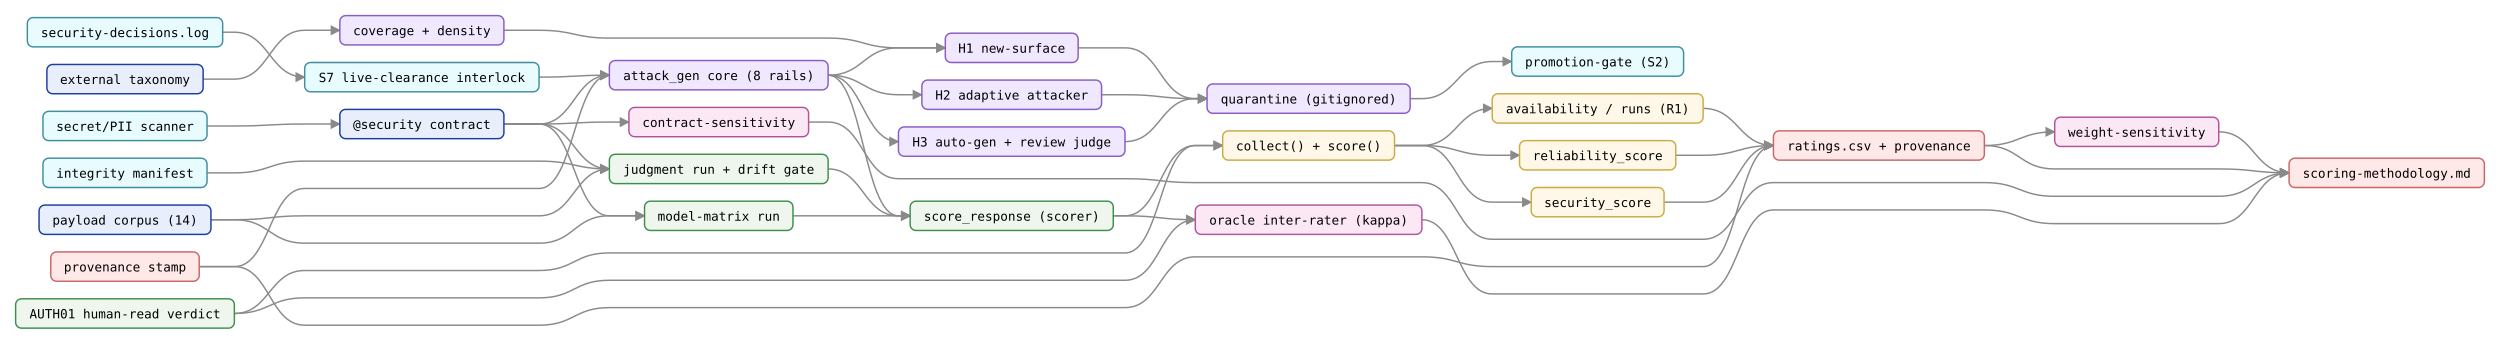
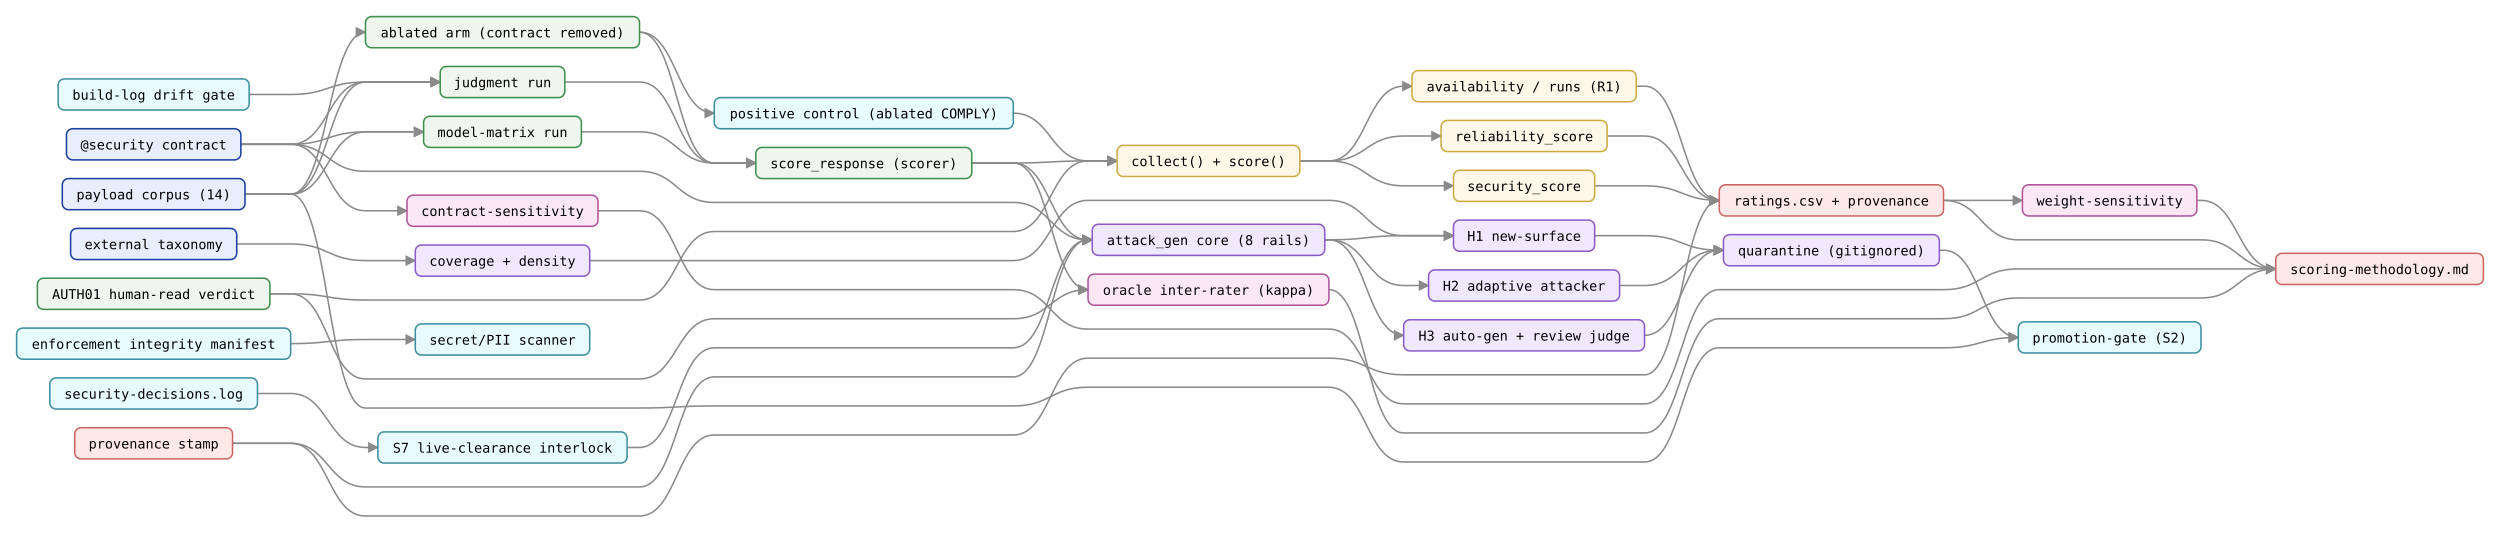
- <svg xmlns="http://www.w3.org/2000/svg" viewBox="0 0 2560 354" width="2560" height="354" font-family="monospace">
+ <svg xmlns="http://www.w3.org/2000/svg" viewBox="0 0 2408 518" width="2408" height="518" font-family="monospace">
  <defs>
    <marker id="arrow" viewBox="0 0 10 10" refX="9" refY="5" markerWidth="7" markerHeight="7" orient="auto-start-reverse">
      <polygon points="0,0 10,5 0,10" fill="#8a8a8a" />
    </marker>
  </defs>
-   <path d="M848,77 C884,77 884,49 920,49 L968,49" fill="none" stroke="#8a8a8a" stroke-width="1.5" marker-end="url(#arrow)" />
-   <path d="M848,77 C884,77 884,97 920,97 L944,97" fill="none" stroke="#8a8a8a" stroke-width="1.5" marker-end="url(#arrow)" />
-   <path d="M848,77 C884,77 884,145 920,145" fill="none" stroke="#8a8a8a" stroke-width="1.5" marker-end="url(#arrow)" />
-   <path d="M848,77 C884,77 884,221 920,221 L932,221" fill="none" stroke="#8a8a8a" stroke-width="1.5" marker-end="url(#arrow)" />
-   <path d="M240,321 C276,321 276,277 312,277 L552,277 C588,277 588,259 624,259 L848,259 L920,259 L1152,259 C1188,259 1188,149 1224,149 L1252,149" fill="none" stroke="#8a8a8a" stroke-width="1.5" marker-end="url(#arrow)" />
-   <path d="M240,321 C276,321 276,305 312,305 L552,305 C588,305 588,287 624,287 L848,287 L920,287 L1152,287 C1188,287 1188,225 1224,225" fill="none" stroke="#8a8a8a" stroke-width="1.5" marker-end="url(#arrow)" />
-   <path d="M1744,111 C1780,111 1780,149 1816,149" fill="none" stroke="#8a8a8a" stroke-width="1.5" marker-end="url(#arrow)" />
-   <path d="M1428,149 L1456,149 C1492,149 1492,111 1528,111" fill="none" stroke="#8a8a8a" stroke-width="1.5" marker-end="url(#arrow)" />
-   <path d="M1428,149 L1456,149 C1492,149 1492,159 1528,159 L1556,159" fill="none" stroke="#8a8a8a" stroke-width="1.5" marker-end="url(#arrow)" />
-   <path d="M1428,149 L1456,149 C1492,149 1492,207 1528,207 L1568,207" fill="none" stroke="#8a8a8a" stroke-width="1.5" marker-end="url(#arrow)" />
-   <path d="M516,127 L552,127 C588,127 588,77 624,77" fill="none" stroke="#8a8a8a" stroke-width="1.5" marker-end="url(#arrow)" />
-   <path d="M516,127 L552,127 C588,127 588,125 624,125 L644,125" fill="none" stroke="#8a8a8a" stroke-width="1.5" marker-end="url(#arrow)" />
-   <path d="M516,127 L552,127 C588,127 588,173 624,173" fill="none" stroke="#8a8a8a" stroke-width="1.5" marker-end="url(#arrow)" />
-   <path d="M516,127 L552,127 C588,127 588,221 624,221 L660,221" fill="none" stroke="#8a8a8a" stroke-width="1.5" marker-end="url(#arrow)" />
-   <path d="M828,125 L848,125 C884,125 884,183 920,183 L1152,183 C1188,183 1188,187 1224,187 L1456,187 C1492,187 1492,245 1528,245 L1744,245 C1780,245 1780,187 1816,187 L2032,187 C2068,187 2068,201 2104,201 L2272,201 C2308,201 2308,177 2344,177" fill="none" stroke="#8a8a8a" stroke-width="1.5" marker-end="url(#arrow)" />
-   <path d="M516,31 L552,31 C588,31 588,39 624,39 L848,39 C884,39 884,49 920,49 L968,49" fill="none" stroke="#8a8a8a" stroke-width="1.5" marker-end="url(#arrow)" />
-   <path d="M1104,49 L1152,49 C1188,49 1188,101 1224,101 L1236,101" fill="none" stroke="#8a8a8a" stroke-width="1.5" marker-end="url(#arrow)" />
-   <path d="M1128,97 L1152,97 C1188,97 1188,101 1224,101 L1236,101" fill="none" stroke="#8a8a8a" stroke-width="1.5" marker-end="url(#arrow)" />
-   <path d="M1152,145 C1188,145 1188,101 1224,101 L1236,101" fill="none" stroke="#8a8a8a" stroke-width="1.5" marker-end="url(#arrow)" />
-   <path d="M212,177 L240,177 C276,177 276,165 312,165 L552,165 C588,165 588,173 624,173" fill="none" stroke="#8a8a8a" stroke-width="1.5" marker-end="url(#arrow)" />
-   <path d="M848,173 C884,173 884,221 920,221 L932,221" fill="none" stroke="#8a8a8a" stroke-width="1.5" marker-end="url(#arrow)" />
-   <path d="M812,221 L848,221 L920,221 L932,221" fill="none" stroke="#8a8a8a" stroke-width="1.5" marker-end="url(#arrow)" />
-   <path d="M1456,225 C1492,225 1492,301 1528,301 L1744,301 C1780,301 1780,215 1816,215 L2032,215 C2068,215 2068,229 2104,229 L2272,229 C2308,229 2308,177 2344,177" fill="none" stroke="#8a8a8a" stroke-width="1.5" marker-end="url(#arrow)" />
-   <path d="M216,225 L240,225 C276,225 276,221 312,221 L552,221 C588,221 588,173 624,173" fill="none" stroke="#8a8a8a" stroke-width="1.5" marker-end="url(#arrow)" />
-   <path d="M216,225 L240,225 C276,225 276,249 312,249 L552,249 C588,249 588,221 624,221 L660,221" fill="none" stroke="#8a8a8a" stroke-width="1.5" marker-end="url(#arrow)" />
-   <path d="M204,273 L240,273 C276,273 276,193 312,193 L552,193 C588,193 588,77 624,77" fill="none" stroke="#8a8a8a" stroke-width="1.5" marker-end="url(#arrow)" />
-   <path d="M204,273 L240,273 C276,273 276,333 312,333 L552,333 C588,333 588,315 624,315 L848,315 L920,315 L1152,315 C1188,315 1188,263 1224,263 L1456,263 C1492,263 1492,273 1528,273 L1744,273 C1780,273 1780,149 1816,149" fill="none" stroke="#8a8a8a" stroke-width="1.5" marker-end="url(#arrow)" />
-   <path d="M1444,101 L1456,101 C1492,101 1492,63 1528,63 L1548,63" fill="none" stroke="#8a8a8a" stroke-width="1.5" marker-end="url(#arrow)" />
-   <path d="M2032,149 C2068,149 2068,173 2104,173 L2272,173 C2308,173 2308,177 2344,177" fill="none" stroke="#8a8a8a" stroke-width="1.5" marker-end="url(#arrow)" />
-   <path d="M2032,149 C2068,149 2068,135 2104,135" fill="none" stroke="#8a8a8a" stroke-width="1.5" marker-end="url(#arrow)" />
-   <path d="M1716,159 L1744,159 C1780,159 1780,149 1816,149" fill="none" stroke="#8a8a8a" stroke-width="1.5" marker-end="url(#arrow)" />
-   <path d="M552,79 C588,79 588,77 624,77" fill="none" stroke="#8a8a8a" stroke-width="1.5" marker-end="url(#arrow)" />
-   <path d="M212,129 L240,129 C276,129 276,127 312,127 L348,127" fill="none" stroke="#8a8a8a" stroke-width="1.5" marker-end="url(#arrow)" />
-   <path d="M1140,221 L1152,221 C1188,221 1188,149 1224,149 L1252,149" fill="none" stroke="#8a8a8a" stroke-width="1.5" marker-end="url(#arrow)" />
-   <path d="M1140,221 L1152,221 C1188,221 1188,225 1224,225" fill="none" stroke="#8a8a8a" stroke-width="1.5" marker-end="url(#arrow)" />
-   <path d="M228,33 L240,33 C276,33 276,79 312,79" fill="none" stroke="#8a8a8a" stroke-width="1.5" marker-end="url(#arrow)" />
-   <path d="M1704,207 L1744,207 C1780,207 1780,149 1816,149" fill="none" stroke="#8a8a8a" stroke-width="1.5" marker-end="url(#arrow)" />
-   <path d="M208,81 L240,81 C276,81 276,31 312,31 L348,31" fill="none" stroke="#8a8a8a" stroke-width="1.5" marker-end="url(#arrow)" />
-   <path d="M2272,135 C2308,135 2308,177 2344,177" fill="none" stroke="#8a8a8a" stroke-width="1.5" marker-end="url(#arrow)" />
-   <rect x="624" y="62" width="224" height="30" rx="6" fill="#f0e8ff" stroke="#8a5cc6" stroke-width="1.5" />
-   <text x="736" y="82" font-size="13" text-anchor="middle" fill="#000000">attack_gen core (8 rails)</text>
-   <rect x="16" y="306" width="224" height="30" rx="6" fill="#eef6ee" stroke="#3f8f4f" stroke-width="1.5" />
-   <text x="128" y="326" font-size="13" text-anchor="middle" fill="#000000">AUTH01 human-read verdict</text>
-   <rect x="1528" y="96" width="216" height="30" rx="6" fill="#fff8e8" stroke="#ccaa44" stroke-width="1.5" />
-   <text x="1636" y="116" font-size="13" text-anchor="middle" fill="#000000">availability / runs (R1)</text>
-   <rect x="1252" y="134" width="176" height="30" rx="6" fill="#fff8e8" stroke="#ccaa44" stroke-width="1.5" />
-   <text x="1340" y="154" font-size="13" text-anchor="middle" fill="#000000">collect() + score()</text>
-   <rect x="348" y="112" width="168" height="30" rx="6" fill="#e8eefb" stroke="#1b3fa0" stroke-width="1.5" />
-   <text x="432" y="132" font-size="13" text-anchor="middle" fill="#000000">@security contract</text>
-   <rect x="644" y="110" width="184" height="30" rx="6" fill="#fbe8f4" stroke="#b0559a" stroke-width="1.5" />
-   <text x="736" y="130" font-size="13" text-anchor="middle" fill="#000000">contract-sensitivity</text>
-   <rect x="348" y="16" width="168" height="30" rx="6" fill="#f0e8ff" stroke="#8a5cc6" stroke-width="1.5" />
-   <text x="432" y="36" font-size="13" text-anchor="middle" fill="#000000">coverage + density</text>
-   <rect x="968" y="34" width="136" height="30" rx="6" fill="#f0e8ff" stroke="#8a5cc6" stroke-width="1.5" />
-   <text x="1036" y="54" font-size="13" text-anchor="middle" fill="#000000">H1 new-surface</text>
-   <rect x="944" y="82" width="184" height="30" rx="6" fill="#f0e8ff" stroke="#8a5cc6" stroke-width="1.5" />
-   <text x="1036" y="102" font-size="13" text-anchor="middle" fill="#000000">H2 adaptive attacker</text>
-   <rect x="920" y="130" width="232" height="30" rx="6" fill="#f0e8ff" stroke="#8a5cc6" stroke-width="1.5" />
-   <text x="1036" y="150" font-size="13" text-anchor="middle" fill="#000000">H3 auto-gen + review judge</text>
-   <rect x="44" y="162" width="168" height="30" rx="6" fill="#e8fbff" stroke="#3f8f9f" stroke-width="1.5" />
-   <text x="128" y="182" font-size="13" text-anchor="middle" fill="#000000">integrity manifest</text>
-   <rect x="624" y="158" width="224" height="30" rx="6" fill="#eef6ee" stroke="#3f8f4f" stroke-width="1.5" />
-   <text x="736" y="178" font-size="13" text-anchor="middle" fill="#000000">judgment run + drift gate</text>
-   <rect x="660" y="206" width="152" height="30" rx="6" fill="#eef6ee" stroke="#3f8f4f" stroke-width="1.5" />
-   <text x="736" y="226" font-size="13" text-anchor="middle" fill="#000000">model-matrix run</text>
-   <rect x="2344" y="162" width="200" height="30" rx="6" fill="#ffe8e8" stroke="#cc6666" stroke-width="1.5" />
-   <text x="2444" y="182" font-size="13" text-anchor="middle" fill="#000000">scoring-methodology.md</text>
-   <rect x="1224" y="210" width="232" height="30" rx="6" fill="#fbe8f4" stroke="#b0559a" stroke-width="1.5" />
-   <text x="1340" y="230" font-size="13" text-anchor="middle" fill="#000000">oracle inter-rater (kappa)</text>
-   <rect x="40" y="210" width="176" height="30" rx="6" fill="#e8eefb" stroke="#1b3fa0" stroke-width="1.5" />
-   <text x="128" y="230" font-size="13" text-anchor="middle" fill="#000000">payload corpus (14)</text>
-   <rect x="1548" y="48" width="176" height="30" rx="6" fill="#e8fbff" stroke="#3f8f9f" stroke-width="1.5" />
-   <text x="1636" y="68" font-size="13" text-anchor="middle" fill="#000000">promotion-gate (S2)</text>
-   <rect x="52" y="258" width="152" height="30" rx="6" fill="#ffe8e8" stroke="#cc6666" stroke-width="1.5" />
-   <text x="128" y="278" font-size="13" text-anchor="middle" fill="#000000">provenance stamp</text>
-   <rect x="1236" y="86" width="208" height="30" rx="6" fill="#f0e8ff" stroke="#8a5cc6" stroke-width="1.5" />
-   <text x="1340" y="106" font-size="13" text-anchor="middle" fill="#000000">quarantine (gitignored)</text>
-   <rect x="1816" y="134" width="216" height="30" rx="6" fill="#ffe8e8" stroke="#cc6666" stroke-width="1.5" />
-   <text x="1924" y="154" font-size="13" text-anchor="middle" fill="#000000">ratings.csv + provenance</text>
-   <rect x="1556" y="144" width="160" height="30" rx="6" fill="#fff8e8" stroke="#ccaa44" stroke-width="1.5" />
-   <text x="1636" y="164" font-size="13" text-anchor="middle" fill="#000000">reliability_score</text>
-   <rect x="312" y="64" width="240" height="30" rx="6" fill="#e8fbff" stroke="#3f8f9f" stroke-width="1.5" />
-   <text x="432" y="84" font-size="13" text-anchor="middle" fill="#000000">S7 live-clearance interlock</text>
-   <rect x="44" y="114" width="168" height="30" rx="6" fill="#e8fbff" stroke="#3f8f9f" stroke-width="1.5" />
-   <text x="128" y="134" font-size="13" text-anchor="middle" fill="#000000">secret/PII scanner</text>
-   <rect x="932" y="206" width="208" height="30" rx="6" fill="#eef6ee" stroke="#3f8f4f" stroke-width="1.5" />
-   <text x="1036" y="226" font-size="13" text-anchor="middle" fill="#000000">score_response (scorer)</text>
-   <rect x="28" y="18" width="200" height="30" rx="6" fill="#e8fbff" stroke="#3f8f9f" stroke-width="1.5" />
-   <text x="128" y="38" font-size="13" text-anchor="middle" fill="#000000">security-decisions.log</text>
-   <rect x="1568" y="192" width="136" height="30" rx="6" fill="#fff8e8" stroke="#ccaa44" stroke-width="1.5" />
-   <text x="1636" y="212" font-size="13" text-anchor="middle" fill="#000000">security_score</text>
-   <rect x="48" y="66" width="160" height="30" rx="6" fill="#e8eefb" stroke="#1b3fa0" stroke-width="1.5" />
-   <text x="128" y="86" font-size="13" text-anchor="middle" fill="#000000">external taxonomy</text>
-   <rect x="2104" y="120" width="168" height="30" rx="6" fill="#fbe8f4" stroke="#b0559a" stroke-width="1.5" />
-   <text x="2188" y="140" font-size="13" text-anchor="middle" fill="#000000">weight-sensitivity</text>
+   <path d="M616,31 C652,31 652,109 688,109" fill="none" stroke="#8a8a8a" stroke-width="1.5" marker-end="url(#arrow)" />
+   <path d="M616,31 C652,31 652,157 688,157 L728,157" fill="none" stroke="#8a8a8a" stroke-width="1.5" marker-end="url(#arrow)" />
+   <path d="M1276,231 L1280,231 C1316,231 1316,227 1352,227 L1400,227" fill="none" stroke="#8a8a8a" stroke-width="1.5" marker-end="url(#arrow)" />
+   <path d="M1276,231 L1280,231 C1316,231 1316,275 1352,275 L1376,275" fill="none" stroke="#8a8a8a" stroke-width="1.5" marker-end="url(#arrow)" />
+   <path d="M1276,231 L1280,231 C1316,231 1316,323 1352,323" fill="none" stroke="#8a8a8a" stroke-width="1.5" marker-end="url(#arrow)" />
+   <path d="M260,283 L280,283 C316,283 316,289 352,289 L616,289 C652,289 652,223 688,223 L976,223 C1012,223 1012,155 1048,155 L1076,155" fill="none" stroke="#8a8a8a" stroke-width="1.5" marker-end="url(#arrow)" />
+   <path d="M260,283 L280,283 C316,283 316,365 352,365 L616,365 C652,365 652,307 688,307 L976,307 C1012,307 1012,279 1048,279" fill="none" stroke="#8a8a8a" stroke-width="1.5" marker-end="url(#arrow)" />
+   <path d="M1576,83 L1584,83 C1620,83 1620,193 1656,193" fill="none" stroke="#8a8a8a" stroke-width="1.5" marker-end="url(#arrow)" />
+   <path d="M1252,155 L1280,155 C1316,155 1316,83 1352,83 L1360,83" fill="none" stroke="#8a8a8a" stroke-width="1.5" marker-end="url(#arrow)" />
+   <path d="M1252,155 L1280,155 C1316,155 1316,131 1352,131 L1388,131" fill="none" stroke="#8a8a8a" stroke-width="1.5" marker-end="url(#arrow)" />
+   <path d="M1252,155 L1280,155 C1316,155 1316,179 1352,179 L1400,179" fill="none" stroke="#8a8a8a" stroke-width="1.5" marker-end="url(#arrow)" />
+   <path d="M232,139 L280,139 C316,139 316,165 352,165 L616,165 C652,165 652,195 688,195 L976,195 C1012,195 1012,231 1048,231 L1052,231" fill="none" stroke="#8a8a8a" stroke-width="1.5" marker-end="url(#arrow)" />
+   <path d="M232,139 L280,139 C316,139 316,203 352,203 L392,203" fill="none" stroke="#8a8a8a" stroke-width="1.5" marker-end="url(#arrow)" />
+   <path d="M232,139 L280,139 C316,139 316,79 352,79 L424,79" fill="none" stroke="#8a8a8a" stroke-width="1.5" marker-end="url(#arrow)" />
+   <path d="M232,139 L280,139 C316,139 316,127 352,127 L408,127" fill="none" stroke="#8a8a8a" stroke-width="1.5" marker-end="url(#arrow)" />
+   <path d="M576,203 L616,203 C652,203 652,279 688,279 L976,279 C1012,279 1012,317 1048,317 L1280,317 C1316,317 1316,389 1352,389 L1584,389 C1620,389 1620,279 1656,279 L1872,279 C1908,279 1908,259 1944,259 L2120,259 L2192,259" fill="none" stroke="#8a8a8a" stroke-width="1.5" marker-end="url(#arrow)" />
+   <path d="M568,251 L616,251 L688,251 L976,251 C1012,251 1012,193 1048,193 L1280,193 C1316,193 1316,227 1352,227 L1400,227" fill="none" stroke="#8a8a8a" stroke-width="1.5" marker-end="url(#arrow)" />
+   <path d="M240,91 L280,91 C316,91 316,79 352,79 L424,79" fill="none" stroke="#8a8a8a" stroke-width="1.5" marker-end="url(#arrow)" />
+   <path d="M1536,227 L1584,227 C1620,227 1620,241 1656,241 L1660,241" fill="none" stroke="#8a8a8a" stroke-width="1.5" marker-end="url(#arrow)" />
+   <path d="M1560,275 L1584,275 C1620,275 1620,241 1656,241 L1660,241" fill="none" stroke="#8a8a8a" stroke-width="1.5" marker-end="url(#arrow)" />
+   <path d="M1584,323 C1620,323 1620,241 1656,241 L1660,241" fill="none" stroke="#8a8a8a" stroke-width="1.5" marker-end="url(#arrow)" />
+   <path d="M280,331 C316,331 316,327 352,327 L400,327" fill="none" stroke="#8a8a8a" stroke-width="1.5" marker-end="url(#arrow)" />
+   <path d="M544,79 L616,79 C652,79 652,157 688,157 L728,157" fill="none" stroke="#8a8a8a" stroke-width="1.5" marker-end="url(#arrow)" />
+   <path d="M560,127 L616,127 C652,127 652,157 688,157 L728,157" fill="none" stroke="#8a8a8a" stroke-width="1.5" marker-end="url(#arrow)" />
+   <path d="M1280,279 C1316,279 1316,417 1352,417 L1584,417 C1620,417 1620,307 1656,307 L1872,307 C1908,307 1908,287 1944,287 L2120,287 C2156,287 2156,259 2192,259" fill="none" stroke="#8a8a8a" stroke-width="1.5" marker-end="url(#arrow)" />
+   <path d="M236,187 L280,187 C316,187 316,31 352,31" fill="none" stroke="#8a8a8a" stroke-width="1.5" marker-end="url(#arrow)" />
+   <path d="M236,187 L280,187 C316,187 316,79 352,79 L424,79" fill="none" stroke="#8a8a8a" stroke-width="1.5" marker-end="url(#arrow)" />
+   <path d="M236,187 L280,187 C316,187 316,127 352,127 L408,127" fill="none" stroke="#8a8a8a" stroke-width="1.5" marker-end="url(#arrow)" />
+   <path d="M236,187 L280,187 C316,187 316,393 352,393 L616,393 C652,393 652,391 688,391 L976,391 C1012,391 1012,373 1048,373 L1280,373 C1316,373 1316,445 1352,445 L1584,445 C1620,445 1620,335 1656,335 L1872,335 C1908,335 1908,325 1944,325" fill="none" stroke="#8a8a8a" stroke-width="1.5" marker-end="url(#arrow)" />
+   <path d="M976,109 C1012,109 1012,155 1048,155 L1076,155" fill="none" stroke="#8a8a8a" stroke-width="1.5" marker-end="url(#arrow)" />
+   <path d="M224,427 L280,427 C316,427 316,469 352,469 L616,469 C652,469 652,363 688,363 L976,363 C1012,363 1012,231 1048,231 L1052,231" fill="none" stroke="#8a8a8a" stroke-width="1.5" marker-end="url(#arrow)" />
+   <path d="M224,427 L280,427 C316,427 316,497 352,497 L616,497 C652,497 652,419 688,419 L976,419 C1012,419 1012,345 1048,345 L1280,345 C1316,345 1316,361 1352,361 L1584,361 C1620,361 1620,193 1656,193" fill="none" stroke="#8a8a8a" stroke-width="1.5" marker-end="url(#arrow)" />
+   <path d="M1868,241 L1872,241 C1908,241 1908,325 1944,325" fill="none" stroke="#8a8a8a" stroke-width="1.5" marker-end="url(#arrow)" />
+   <path d="M1872,193 C1908,193 1908,231 1944,231 L2120,231 C2156,231 2156,259 2192,259" fill="none" stroke="#8a8a8a" stroke-width="1.5" marker-end="url(#arrow)" />
+   <path d="M1872,193 L1944,193 L1948,193" fill="none" stroke="#8a8a8a" stroke-width="1.5" marker-end="url(#arrow)" />
+   <path d="M1548,131 L1584,131 C1620,131 1620,193 1656,193" fill="none" stroke="#8a8a8a" stroke-width="1.5" marker-end="url(#arrow)" />
+   <path d="M604,431 L616,431 C652,431 652,335 688,335 L976,335 C1012,335 1012,231 1048,231 L1052,231" fill="none" stroke="#8a8a8a" stroke-width="1.5" marker-end="url(#arrow)" />
+   <path d="M936,157 L976,157 C1012,157 1012,231 1048,231 L1052,231" fill="none" stroke="#8a8a8a" stroke-width="1.5" marker-end="url(#arrow)" />
+   <path d="M936,157 L976,157 C1012,157 1012,155 1048,155 L1076,155" fill="none" stroke="#8a8a8a" stroke-width="1.5" marker-end="url(#arrow)" />
+   <path d="M936,157 L976,157 C1012,157 1012,279 1048,279" fill="none" stroke="#8a8a8a" stroke-width="1.5" marker-end="url(#arrow)" />
+   <path d="M248,379 L280,379 C316,379 316,431 352,431 L364,431" fill="none" stroke="#8a8a8a" stroke-width="1.5" marker-end="url(#arrow)" />
+   <path d="M1536,179 L1584,179 C1620,179 1620,193 1656,193" fill="none" stroke="#8a8a8a" stroke-width="1.5" marker-end="url(#arrow)" />
+   <path d="M228,235 L280,235 C316,235 316,251 352,251 L400,251" fill="none" stroke="#8a8a8a" stroke-width="1.5" marker-end="url(#arrow)" />
+   <path d="M2116,193 L2120,193 C2156,193 2156,259 2192,259" fill="none" stroke="#8a8a8a" stroke-width="1.5" marker-end="url(#arrow)" />
+   <rect x="352" y="16" width="264" height="30" rx="6" fill="#eef6ee" stroke="#3f8f4f" stroke-width="1.5" />
+   <text x="484" y="36" font-size="13" text-anchor="middle" fill="#000000">ablated arm (contract removed)</text>
+   <rect x="1052" y="216" width="224" height="30" rx="6" fill="#f0e8ff" stroke="#8a5cc6" stroke-width="1.5" />
+   <text x="1164" y="236" font-size="13" text-anchor="middle" fill="#000000">attack_gen core (8 rails)</text>
+   <rect x="36" y="268" width="224" height="30" rx="6" fill="#eef6ee" stroke="#3f8f4f" stroke-width="1.5" />
+   <text x="148" y="288" font-size="13" text-anchor="middle" fill="#000000">AUTH01 human-read verdict</text>
+   <rect x="1360" y="68" width="216" height="30" rx="6" fill="#fff8e8" stroke="#ccaa44" stroke-width="1.5" />
+   <text x="1468" y="88" font-size="13" text-anchor="middle" fill="#000000">availability / runs (R1)</text>
+   <rect x="1076" y="140" width="176" height="30" rx="6" fill="#fff8e8" stroke="#ccaa44" stroke-width="1.5" />
+   <text x="1164" y="160" font-size="13" text-anchor="middle" fill="#000000">collect() + score()</text>
+   <rect x="64" y="124" width="168" height="30" rx="6" fill="#e8eefb" stroke="#1b3fa0" stroke-width="1.5" />
+   <text x="148" y="144" font-size="13" text-anchor="middle" fill="#000000">@security contract</text>
+   <rect x="392" y="188" width="184" height="30" rx="6" fill="#fbe8f4" stroke="#b0559a" stroke-width="1.5" />
+   <text x="484" y="208" font-size="13" text-anchor="middle" fill="#000000">contract-sensitivity</text>
+   <rect x="400" y="236" width="168" height="30" rx="6" fill="#f0e8ff" stroke="#8a5cc6" stroke-width="1.5" />
+   <text x="484" y="256" font-size="13" text-anchor="middle" fill="#000000">coverage + density</text>
+   <rect x="56" y="76" width="184" height="30" rx="6" fill="#e8fbff" stroke="#3f8f9f" stroke-width="1.5" />
+   <text x="148" y="96" font-size="13" text-anchor="middle" fill="#000000">build-log drift gate</text>
+   <rect x="1400" y="212" width="136" height="30" rx="6" fill="#f0e8ff" stroke="#8a5cc6" stroke-width="1.5" />
+   <text x="1468" y="232" font-size="13" text-anchor="middle" fill="#000000">H1 new-surface</text>
+   <rect x="1376" y="260" width="184" height="30" rx="6" fill="#f0e8ff" stroke="#8a5cc6" stroke-width="1.5" />
+   <text x="1468" y="280" font-size="13" text-anchor="middle" fill="#000000">H2 adaptive attacker</text>
+   <rect x="1352" y="308" width="232" height="30" rx="6" fill="#f0e8ff" stroke="#8a5cc6" stroke-width="1.5" />
+   <text x="1468" y="328" font-size="13" text-anchor="middle" fill="#000000">H3 auto-gen + review judge</text>
+   <rect x="16" y="316" width="264" height="30" rx="6" fill="#e8fbff" stroke="#3f8f9f" stroke-width="1.5" />
+   <text x="148" y="336" font-size="13" text-anchor="middle" fill="#000000">enforcement integrity manifest</text>
+   <rect x="424" y="64" width="120" height="30" rx="6" fill="#eef6ee" stroke="#3f8f4f" stroke-width="1.5" />
+   <text x="484" y="84" font-size="13" text-anchor="middle" fill="#000000">judgment run</text>
+   <rect x="408" y="112" width="152" height="30" rx="6" fill="#eef6ee" stroke="#3f8f4f" stroke-width="1.5" />
+   <text x="484" y="132" font-size="13" text-anchor="middle" fill="#000000">model-matrix run</text>
+   <rect x="2192" y="244" width="200" height="30" rx="6" fill="#ffe8e8" stroke="#cc6666" stroke-width="1.5" />
+   <text x="2292" y="264" font-size="13" text-anchor="middle" fill="#000000">scoring-methodology.md</text>
+   <rect x="1048" y="264" width="232" height="30" rx="6" fill="#fbe8f4" stroke="#b0559a" stroke-width="1.5" />
+   <text x="1164" y="284" font-size="13" text-anchor="middle" fill="#000000">oracle inter-rater (kappa)</text>
+   <rect x="60" y="172" width="176" height="30" rx="6" fill="#e8eefb" stroke="#1b3fa0" stroke-width="1.5" />
+   <text x="148" y="192" font-size="13" text-anchor="middle" fill="#000000">payload corpus (14)</text>
+   <rect x="688" y="94" width="288" height="30" rx="6" fill="#e8fbff" stroke="#3f8f9f" stroke-width="1.5" />
+   <text x="832" y="114" font-size="13" text-anchor="middle" fill="#000000">positive control (ablated COMPLY)</text>
+   <rect x="1944" y="310" width="176" height="30" rx="6" fill="#e8fbff" stroke="#3f8f9f" stroke-width="1.5" />
+   <text x="2032" y="330" font-size="13" text-anchor="middle" fill="#000000">promotion-gate (S2)</text>
+   <rect x="72" y="412" width="152" height="30" rx="6" fill="#ffe8e8" stroke="#cc6666" stroke-width="1.5" />
+   <text x="148" y="432" font-size="13" text-anchor="middle" fill="#000000">provenance stamp</text>
+   <rect x="1660" y="226" width="208" height="30" rx="6" fill="#f0e8ff" stroke="#8a5cc6" stroke-width="1.5" />
+   <text x="1764" y="246" font-size="13" text-anchor="middle" fill="#000000">quarantine (gitignored)</text>
+   <rect x="1656" y="178" width="216" height="30" rx="6" fill="#ffe8e8" stroke="#cc6666" stroke-width="1.5" />
+   <text x="1764" y="198" font-size="13" text-anchor="middle" fill="#000000">ratings.csv + provenance</text>
+   <rect x="1388" y="116" width="160" height="30" rx="6" fill="#fff8e8" stroke="#ccaa44" stroke-width="1.5" />
+   <text x="1468" y="136" font-size="13" text-anchor="middle" fill="#000000">reliability_score</text>
+   <rect x="364" y="416" width="240" height="30" rx="6" fill="#e8fbff" stroke="#3f8f9f" stroke-width="1.5" />
+   <text x="484" y="436" font-size="13" text-anchor="middle" fill="#000000">S7 live-clearance interlock</text>
+   <rect x="400" y="312" width="168" height="30" rx="6" fill="#e8fbff" stroke="#3f8f9f" stroke-width="1.5" />
+   <text x="484" y="332" font-size="13" text-anchor="middle" fill="#000000">secret/PII scanner</text>
+   <rect x="728" y="142" width="208" height="30" rx="6" fill="#eef6ee" stroke="#3f8f4f" stroke-width="1.5" />
+   <text x="832" y="162" font-size="13" text-anchor="middle" fill="#000000">score_response (scorer)</text>
+   <rect x="48" y="364" width="200" height="30" rx="6" fill="#e8fbff" stroke="#3f8f9f" stroke-width="1.5" />
+   <text x="148" y="384" font-size="13" text-anchor="middle" fill="#000000">security-decisions.log</text>
+   <rect x="1400" y="164" width="136" height="30" rx="6" fill="#fff8e8" stroke="#ccaa44" stroke-width="1.5" />
+   <text x="1468" y="184" font-size="13" text-anchor="middle" fill="#000000">security_score</text>
+   <rect x="68" y="220" width="160" height="30" rx="6" fill="#e8eefb" stroke="#1b3fa0" stroke-width="1.5" />
+   <text x="148" y="240" font-size="13" text-anchor="middle" fill="#000000">external taxonomy</text>
+   <rect x="1948" y="178" width="168" height="30" rx="6" fill="#fbe8f4" stroke="#b0559a" stroke-width="1.5" />
+   <text x="2032" y="198" font-size="13" text-anchor="middle" fill="#000000">weight-sensitivity</text>
</svg>
